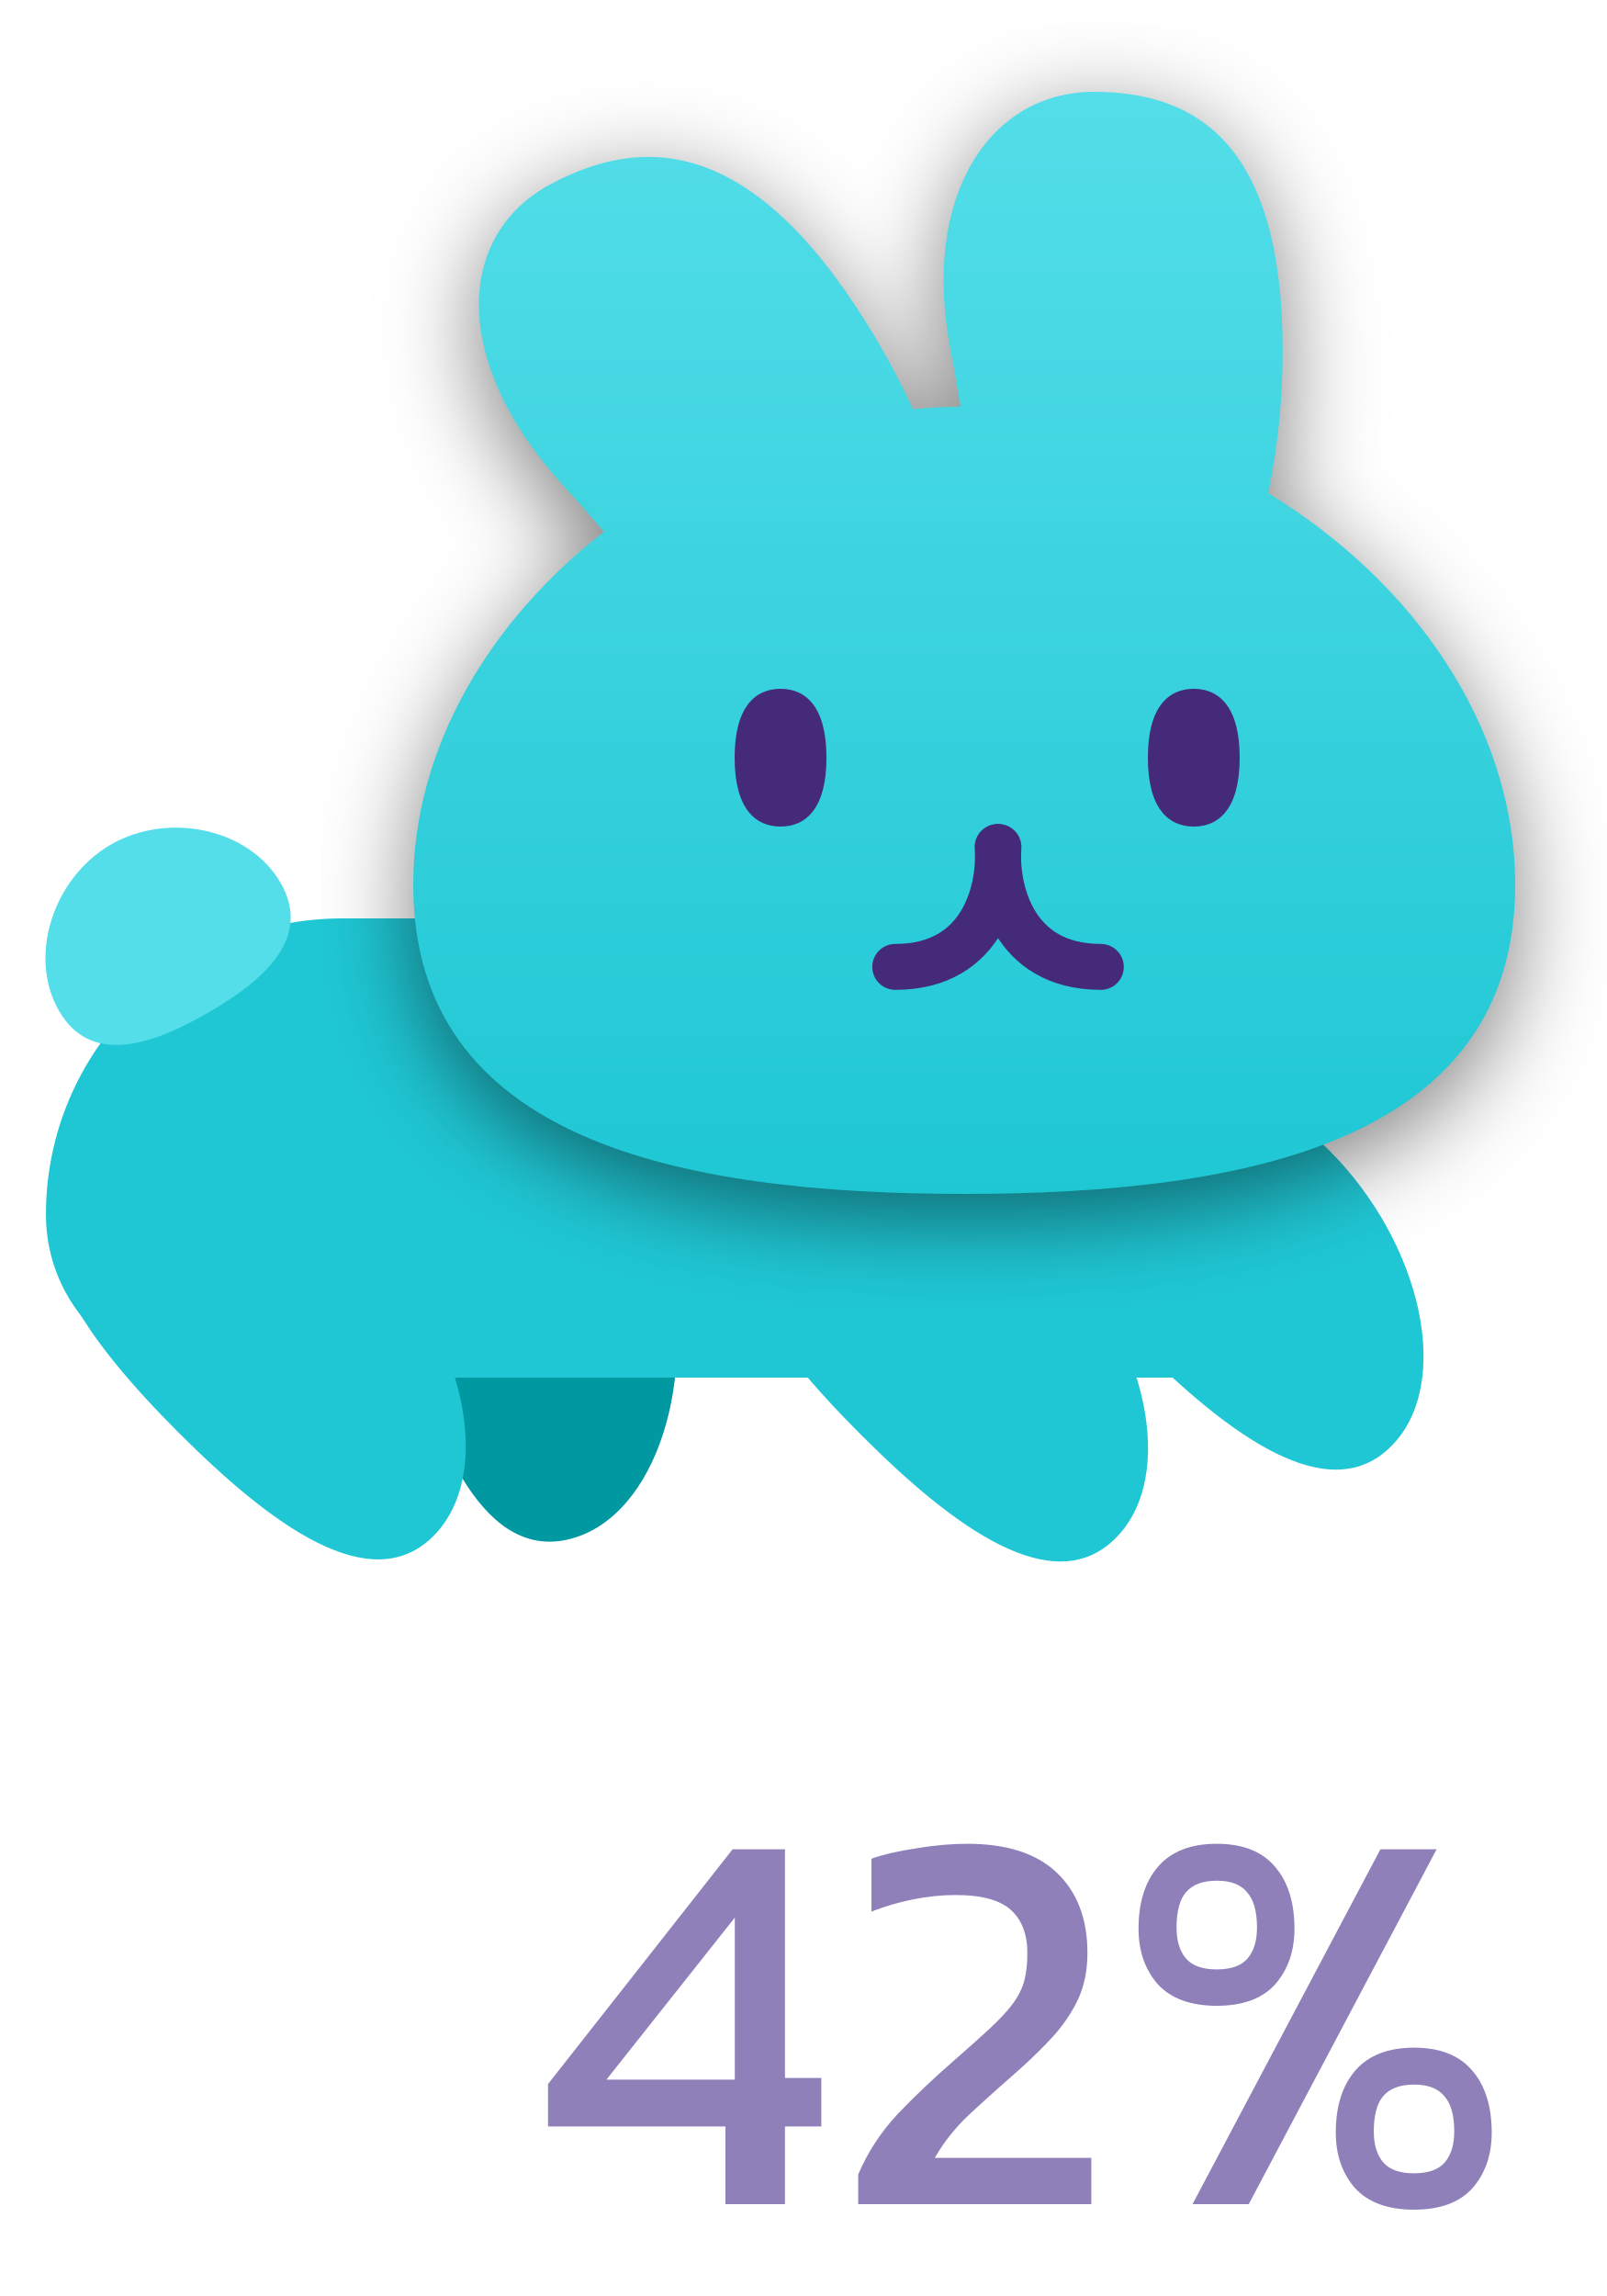
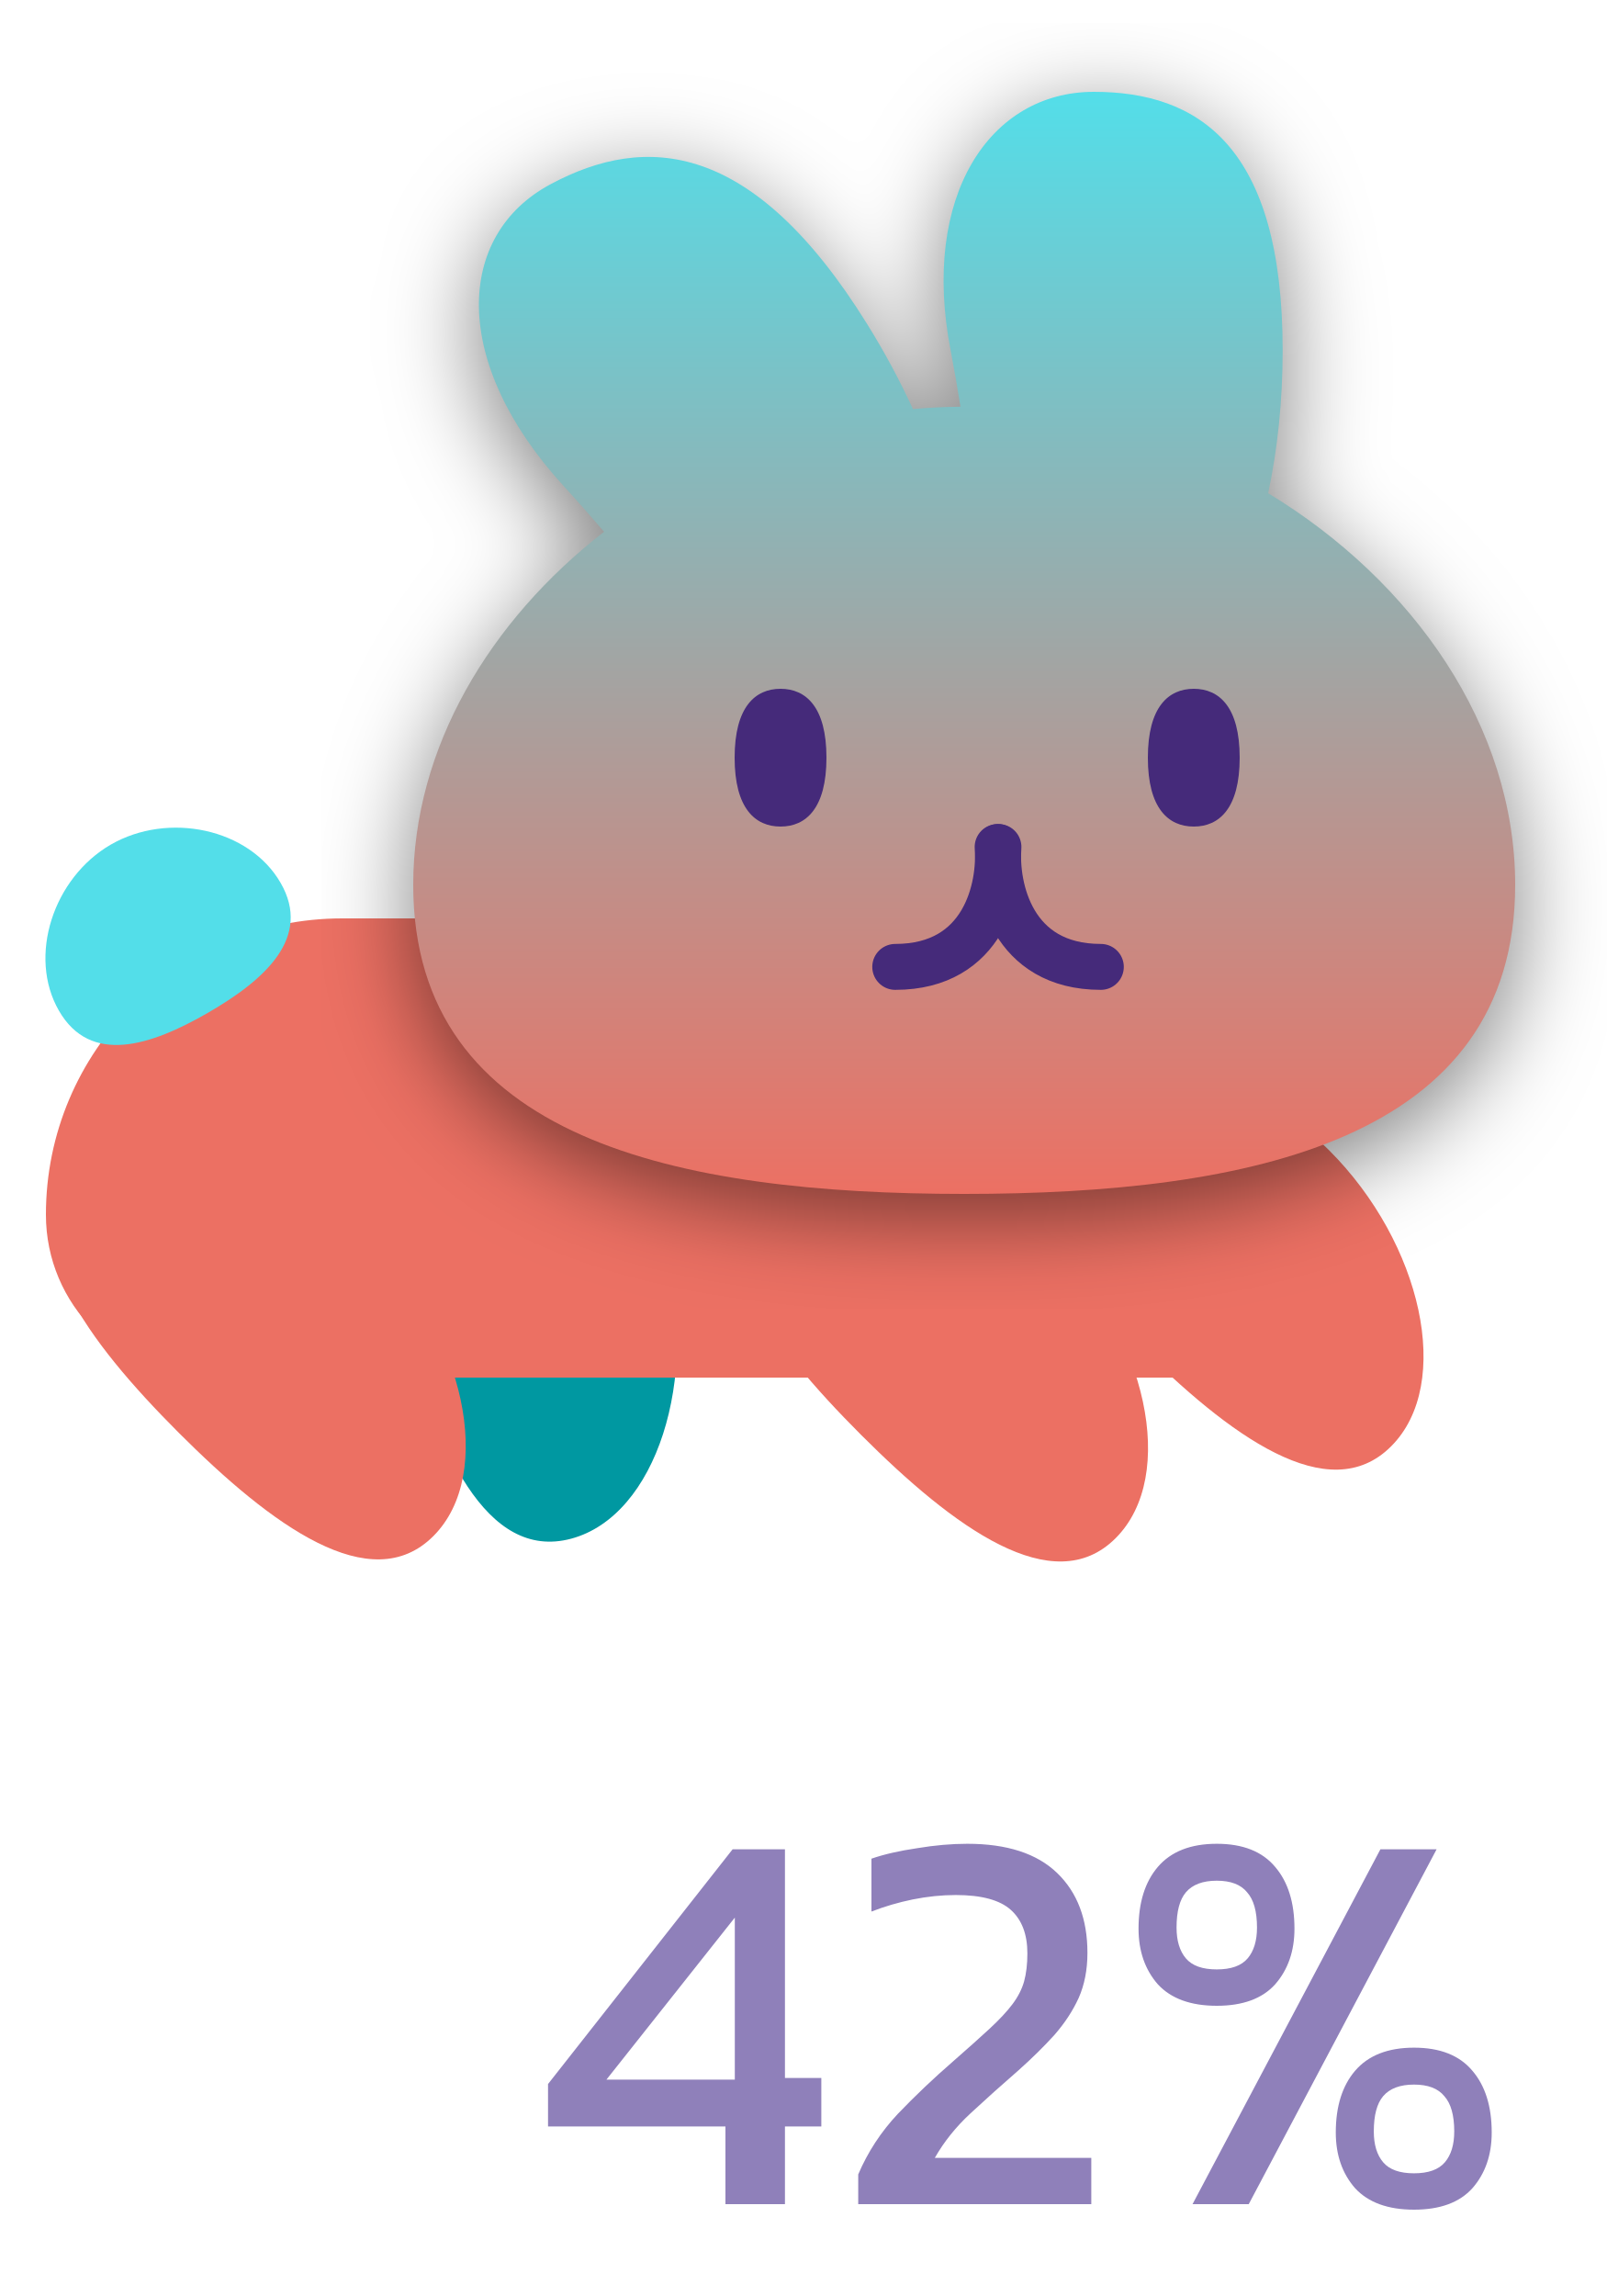
<svg xmlns="http://www.w3.org/2000/svg" width="35" height="50" fill="none" viewBox="0 0 35 50">
  <path fill="#0098A1" d="M9.588 22.865C7.729 23.363 8.025 26.033 8.764 28.79C9.502 31.546 10.581 34.006 12.44 33.508C14.299 33.01 15.233 30.01 14.495 27.254C13.756 24.498 11.447 22.367 9.588 22.865Z" />
-   <path fill="#1FC7D4" d="M1 26.452C1 22.889 3.888 20 7.452 20H13V30H4.548C2.589 30 1 28.411 1 26.452Z" />
+   <path fill="#EC7063" d="M1 26.452C1 22.889 3.888 20 7.452 20H13V30H4.548C2.589 30 1 28.411 1 26.452Z" />
  <path fill="#53DEE9" d="M6.111 19.225C6.797 20.412 5.778 21.334 4.528 22.056C3.278 22.778 1.97 23.199 1.284 22.011C0.599 20.824 1.163 19.115 2.413 18.393C3.663 17.672 5.425 18.037 6.111 19.225Z" />
-   <path fill="#1FC7D4" d="M1.647 25.66C0.286 27.021 1.878 29.185 3.895 31.203C5.913 33.221 8.077 34.812 9.438 33.452C10.799 32.091 10.108 29.025 8.091 27.008C6.073 24.99 3.007 24.299 1.647 25.66Z" />
-   <rect width="1" height="10" fill="#1FC7D4" transform="matrix(-1 0 0 1 14 20)" />
-   <rect width="17" height="10" x="9" y="20" fill="#1FC7D4" />
-   <path fill="#1FC7D4" d="M16.507 25.706C15.146 27.067 16.738 29.231 18.756 31.249C20.773 33.267 22.938 34.858 24.298 33.497C25.659 32.137 24.968 29.071 22.951 27.053C20.933 25.036 17.868 24.345 16.507 25.706Z" />
-   <path fill="#1FC7D4" d="M22.507 23.706C21.146 25.067 22.738 27.231 24.756 29.249C26.773 31.267 28.938 32.858 30.298 31.497C31.659 30.137 30.968 27.071 28.951 25.053C26.933 23.036 23.868 22.345 22.507 23.706Z" />
+   <path fill="#EC7063" d="M1.647 25.66C0.286 27.021 1.878 29.185 3.895 31.203C5.913 33.221 8.077 34.812 9.438 33.452C10.799 32.091 10.108 29.025 8.091 27.008C6.073 24.99 3.007 24.299 1.647 25.66Z" />
+   <rect width="1" height="10" fill="#EC7063" transform="matrix(-1 0 0 1 14 20)" />
+   <rect width="17" height="10" x="9" y="20" fill="#EC7063" />
+   <path fill="#EC7063" d="M16.507 25.706C15.146 27.067 16.738 29.231 18.756 31.249C20.773 33.267 22.938 34.858 24.298 33.497C25.659 32.137 24.968 29.071 22.951 27.053C20.933 25.036 17.868 24.345 16.507 25.706Z" />
+   <path fill="#EC7063" d="M22.507 23.706C21.146 25.067 22.738 27.231 24.756 29.249C26.773 31.267 28.938 32.858 30.298 31.497C31.659 30.137 30.968 27.071 28.951 25.053C26.933 23.036 23.868 22.345 22.507 23.706Z" />
  <g filter="url(#filter0_d)">
    <path fill="url(#paint0_linear_bunny_full)" fill-rule="evenodd" d="M20.705 7.634C20.781 8.027 20.852 8.438 20.919 8.857C20.573 8.86 20.227 8.877 19.884 8.909C19.603 8.295 19.269 7.672 18.884 7.053C16.396 3.051 14.062 2.901 11.989 4.013C9.915 5.124 9.811 7.896 12.283 10.592C12.57 10.905 12.863 11.238 13.157 11.58C10.66 13.516 9 16.291 9 19.27C9 24.829 14.785 26 21 26C27.215 26 33 24.829 33 19.27C33 15.828 30.784 12.658 27.621 10.741C27.824 9.785 27.936 8.735 27.936 7.634C27.936 3.172 26.095 2 23.824 2C21.553 2 20.051 4.271 20.705 7.634Z" clip-rule="evenodd" />
  </g>
  <path stroke="#452A7A" stroke-linecap="round" d="M21.728 18.445C21.796 19.315 21.445 21.056 19.498 21.056" />
  <path stroke="#452A7A" stroke-linecap="round" d="M21.746 18.445C21.678 19.315 22.03 21.056 23.976 21.056" />
  <path fill="#452A7A" d="M18 16.5C18 17.605 17.552 18 17 18C16.448 18 16 17.605 16 16.5C16 15.395 16.448 15 17 15C17.552 15 18 15.395 18 16.5Z" />
  <path fill="#452A7A" d="M27 16.5C27 17.605 26.552 18 26 18C25.448 18 25 17.605 25 16.5C25 15.395 25.448 15 26 15C26.552 15 27 15.395 27 16.5Z" />
  <path fill="#8F80BA" d="M15.8 48V46.308H11.936V45.384L15.956 40.272H17.096V45.252H17.888V46.308H17.096V48H15.8ZM13.208 45.288H16.004V41.76L13.208 45.288ZM18.692 48V47.352C18.9 46.864 19.188 46.424 19.556 46.032C19.932 45.64 20.332 45.26 20.756 44.892C21.076 44.612 21.34 44.376 21.548 44.184C21.764 43.984 21.932 43.804 22.052 43.644C22.172 43.484 22.256 43.32 22.304 43.152C22.352 42.976 22.376 42.772 22.376 42.54C22.376 42.124 22.256 41.808 22.016 41.592C21.776 41.376 21.376 41.268 20.816 41.268C20.512 41.268 20.2 41.3 19.88 41.364C19.568 41.428 19.268 41.516 18.98 41.628V40.476C19.26 40.38 19.592 40.304 19.976 40.248C20.36 40.184 20.724 40.152 21.068 40.152C21.932 40.152 22.584 40.364 23.024 40.788C23.464 41.212 23.684 41.792 23.684 42.528C23.684 42.896 23.62 43.224 23.492 43.512C23.364 43.792 23.188 44.06 22.964 44.316C22.74 44.564 22.48 44.82 22.184 45.084C21.816 45.404 21.468 45.716 21.14 46.02C20.82 46.316 20.56 46.64 20.36 46.992H23.768V48H18.692ZM26.501 43.68C25.933 43.68 25.505 43.524 25.217 43.212C24.937 42.892 24.797 42.488 24.797 42C24.797 41.432 24.937 40.984 25.217 40.656C25.505 40.32 25.933 40.152 26.501 40.152C27.069 40.152 27.493 40.32 27.773 40.656C28.053 40.984 28.193 41.432 28.193 42C28.193 42.488 28.053 42.892 27.773 43.212C27.493 43.524 27.069 43.68 26.501 43.68ZM25.973 48L30.065 40.272H31.289L27.197 48H25.973ZM26.501 42.888C26.813 42.888 27.037 42.808 27.173 42.648C27.309 42.488 27.377 42.264 27.377 41.976C27.377 41.624 27.305 41.368 27.161 41.208C27.025 41.04 26.805 40.956 26.501 40.956C26.197 40.956 25.973 41.04 25.829 41.208C25.693 41.368 25.625 41.624 25.625 41.976C25.625 42.264 25.693 42.488 25.829 42.648C25.965 42.808 26.189 42.888 26.501 42.888ZM30.797 48.12C30.229 48.12 29.801 47.964 29.513 47.652C29.233 47.332 29.093 46.928 29.093 46.44C29.093 45.872 29.233 45.424 29.513 45.096C29.801 44.76 30.229 44.592 30.797 44.592C31.365 44.592 31.789 44.76 32.069 45.096C32.349 45.424 32.489 45.872 32.489 46.44C32.489 46.928 32.349 47.332 32.069 47.652C31.789 47.964 31.365 48.12 30.797 48.12ZM30.797 47.328C31.109 47.328 31.333 47.248 31.469 47.088C31.605 46.928 31.673 46.704 31.673 46.416C31.673 46.064 31.601 45.808 31.457 45.648C31.321 45.48 31.101 45.396 30.797 45.396C30.493 45.396 30.269 45.48 30.125 45.648C29.989 45.808 29.921 46.064 29.921 46.416C29.921 46.704 29.989 46.928 30.125 47.088C30.261 47.248 30.485 47.328 30.797 47.328Z" />
  <defs>
    <filter id="filter0_d" width="28" height="28" x="7" y=".5" color-interpolation-filters="sRGB" filterUnits="userSpaceOnUse">
      <feFlood flood-opacity="0" result="BackgroundImageFix" />
      <feColorMatrix in="SourceAlpha" type="matrix" values="0 0 0 0 0 0 0 0 0 0 0 0 0 0 0 0 0 0 127 0" />
      <feOffset dy=".5" />
      <feGaussianBlur stdDeviation="1" />
      <feColorMatrix type="matrix" values="0 0 0 0 0 0 0 0 0 0 0 0 0 0 0 0 0 0 0.5 0" />
      <feBlend in2="BackgroundImageFix" mode="normal" result="effect1_dropShadow" />
      <feBlend in="SourceGraphic" in2="effect1_dropShadow" mode="normal" result="shape" />
    </filter>
    <linearGradient id="paint0_linear_bunny_full" x1="21" x2="21" y1="2" y2="26" gradientUnits="userSpaceOnUse">
      <stop stop-color="#53DEE9" />
-       <stop offset="1" stop-color="#1FC7D4" />
+       <stop offset="1" stop-color="#EC7063" />
    </linearGradient>
  </defs>
</svg>
